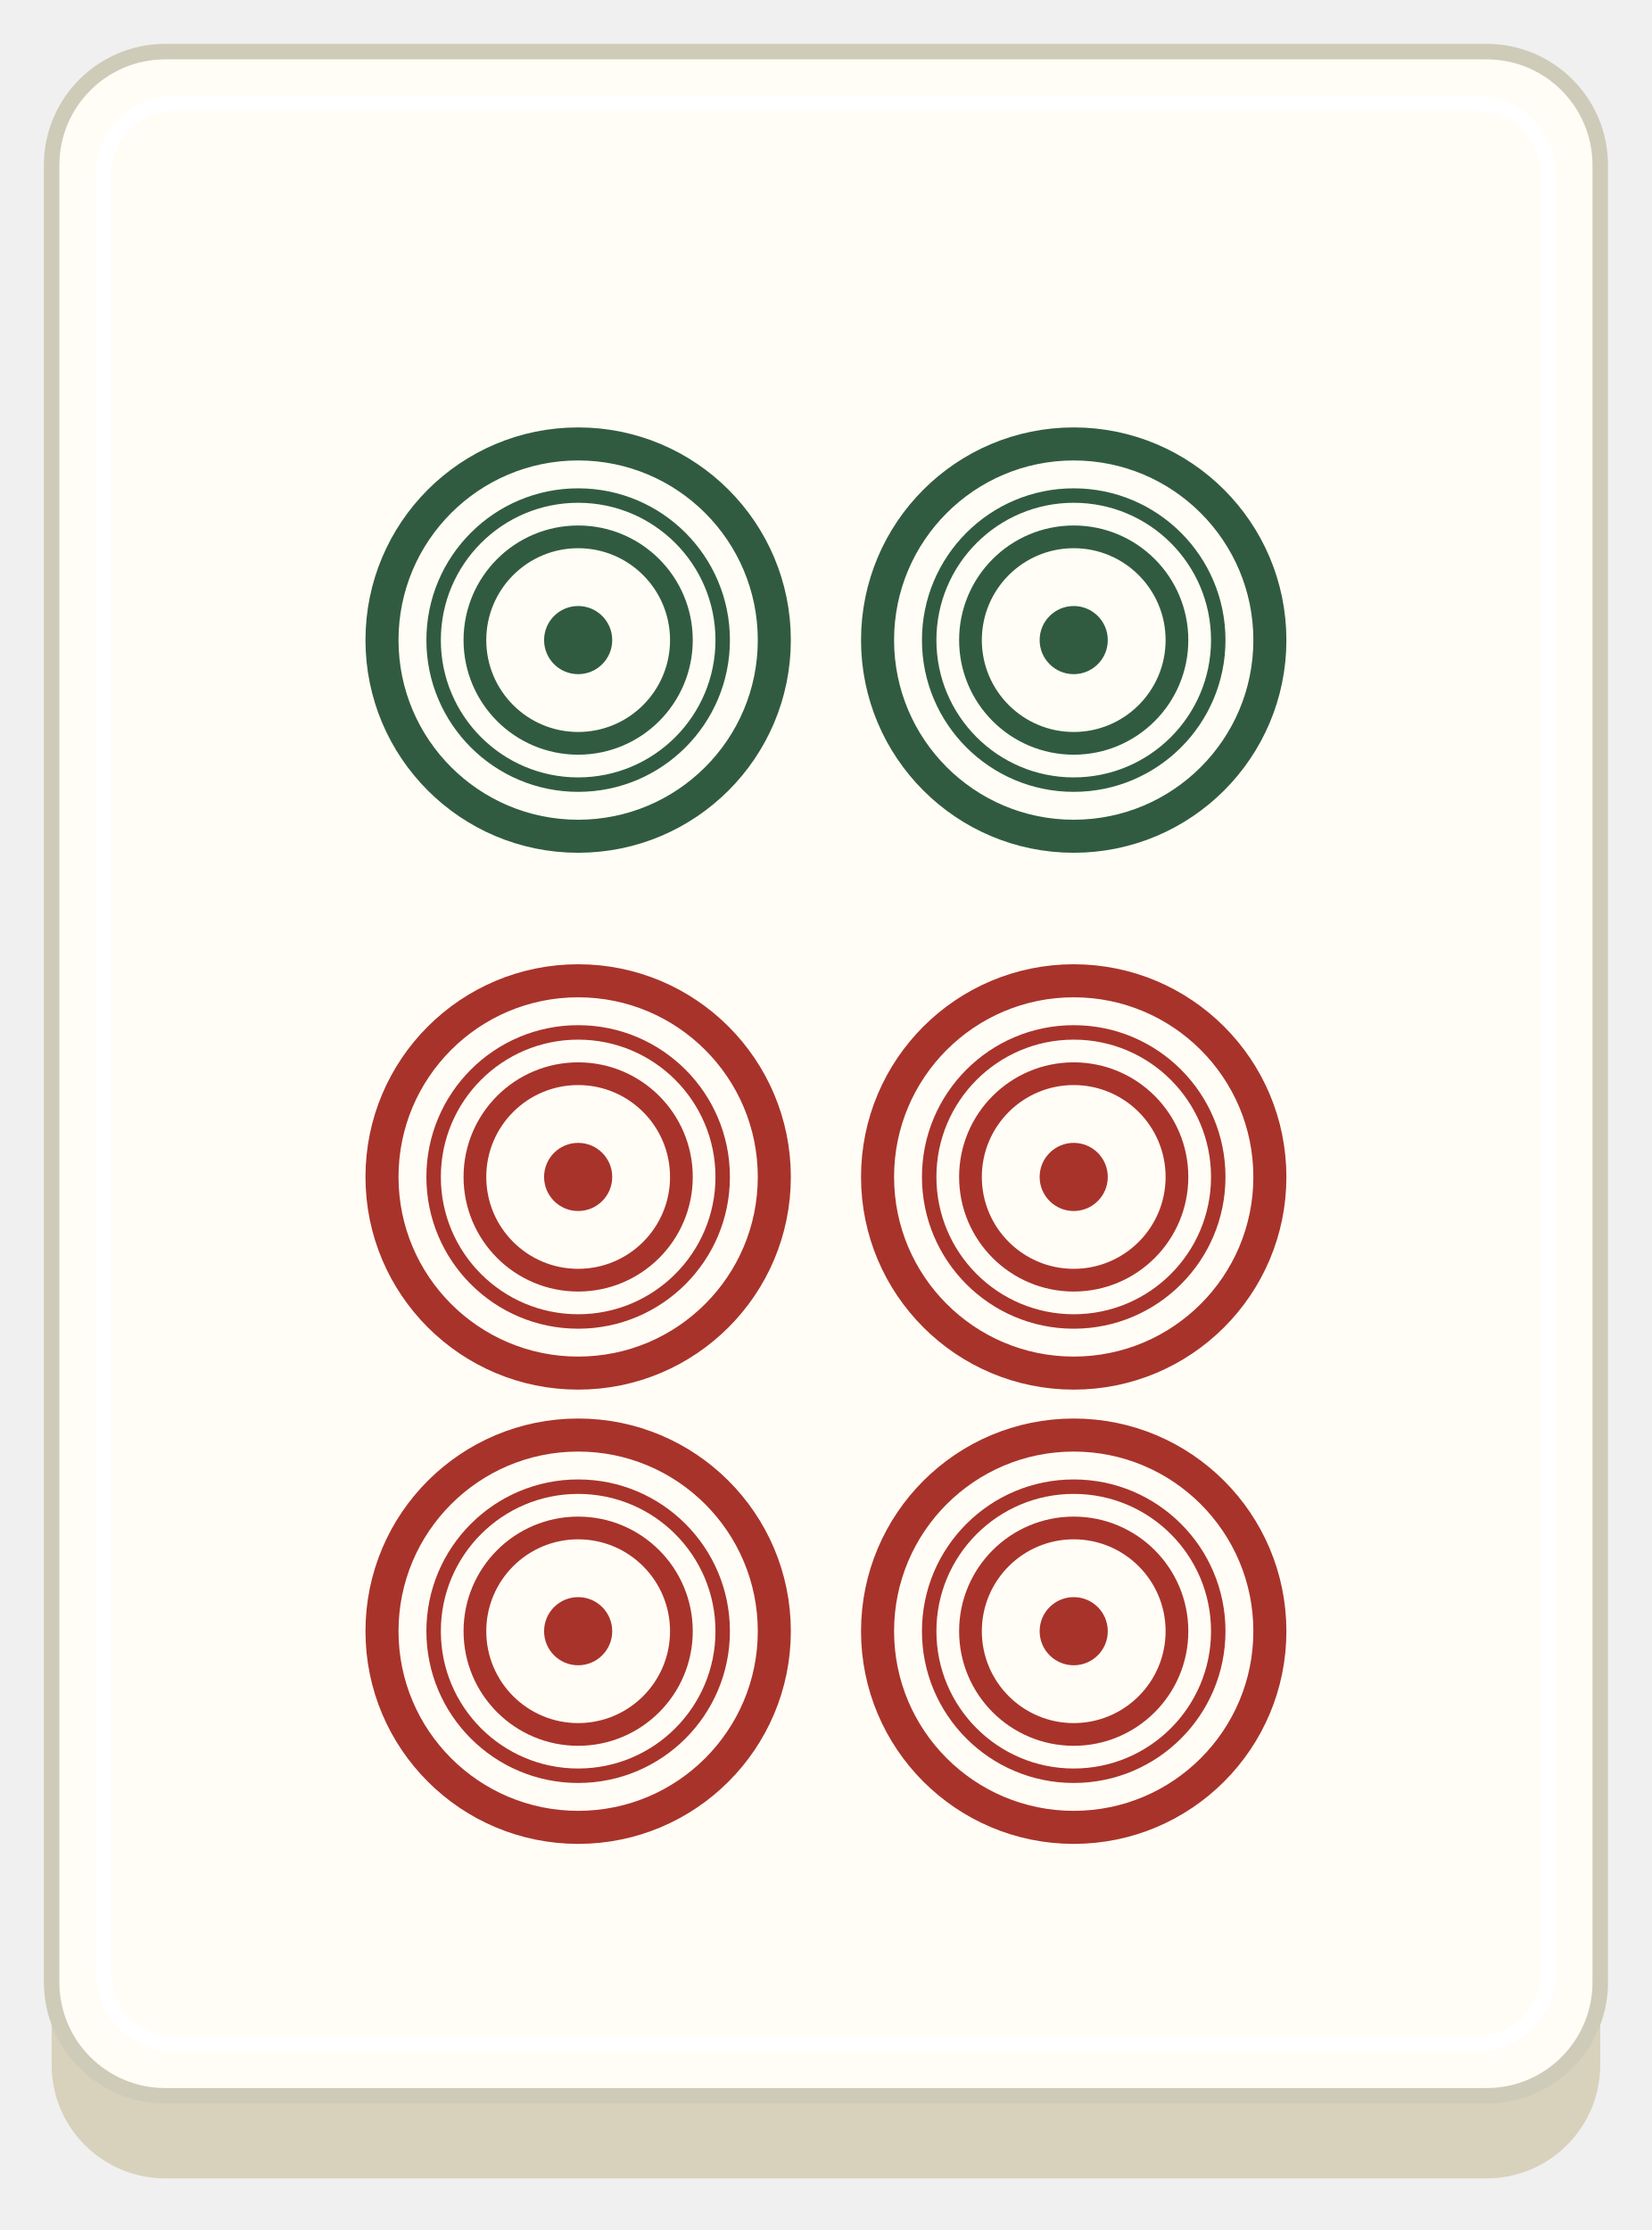
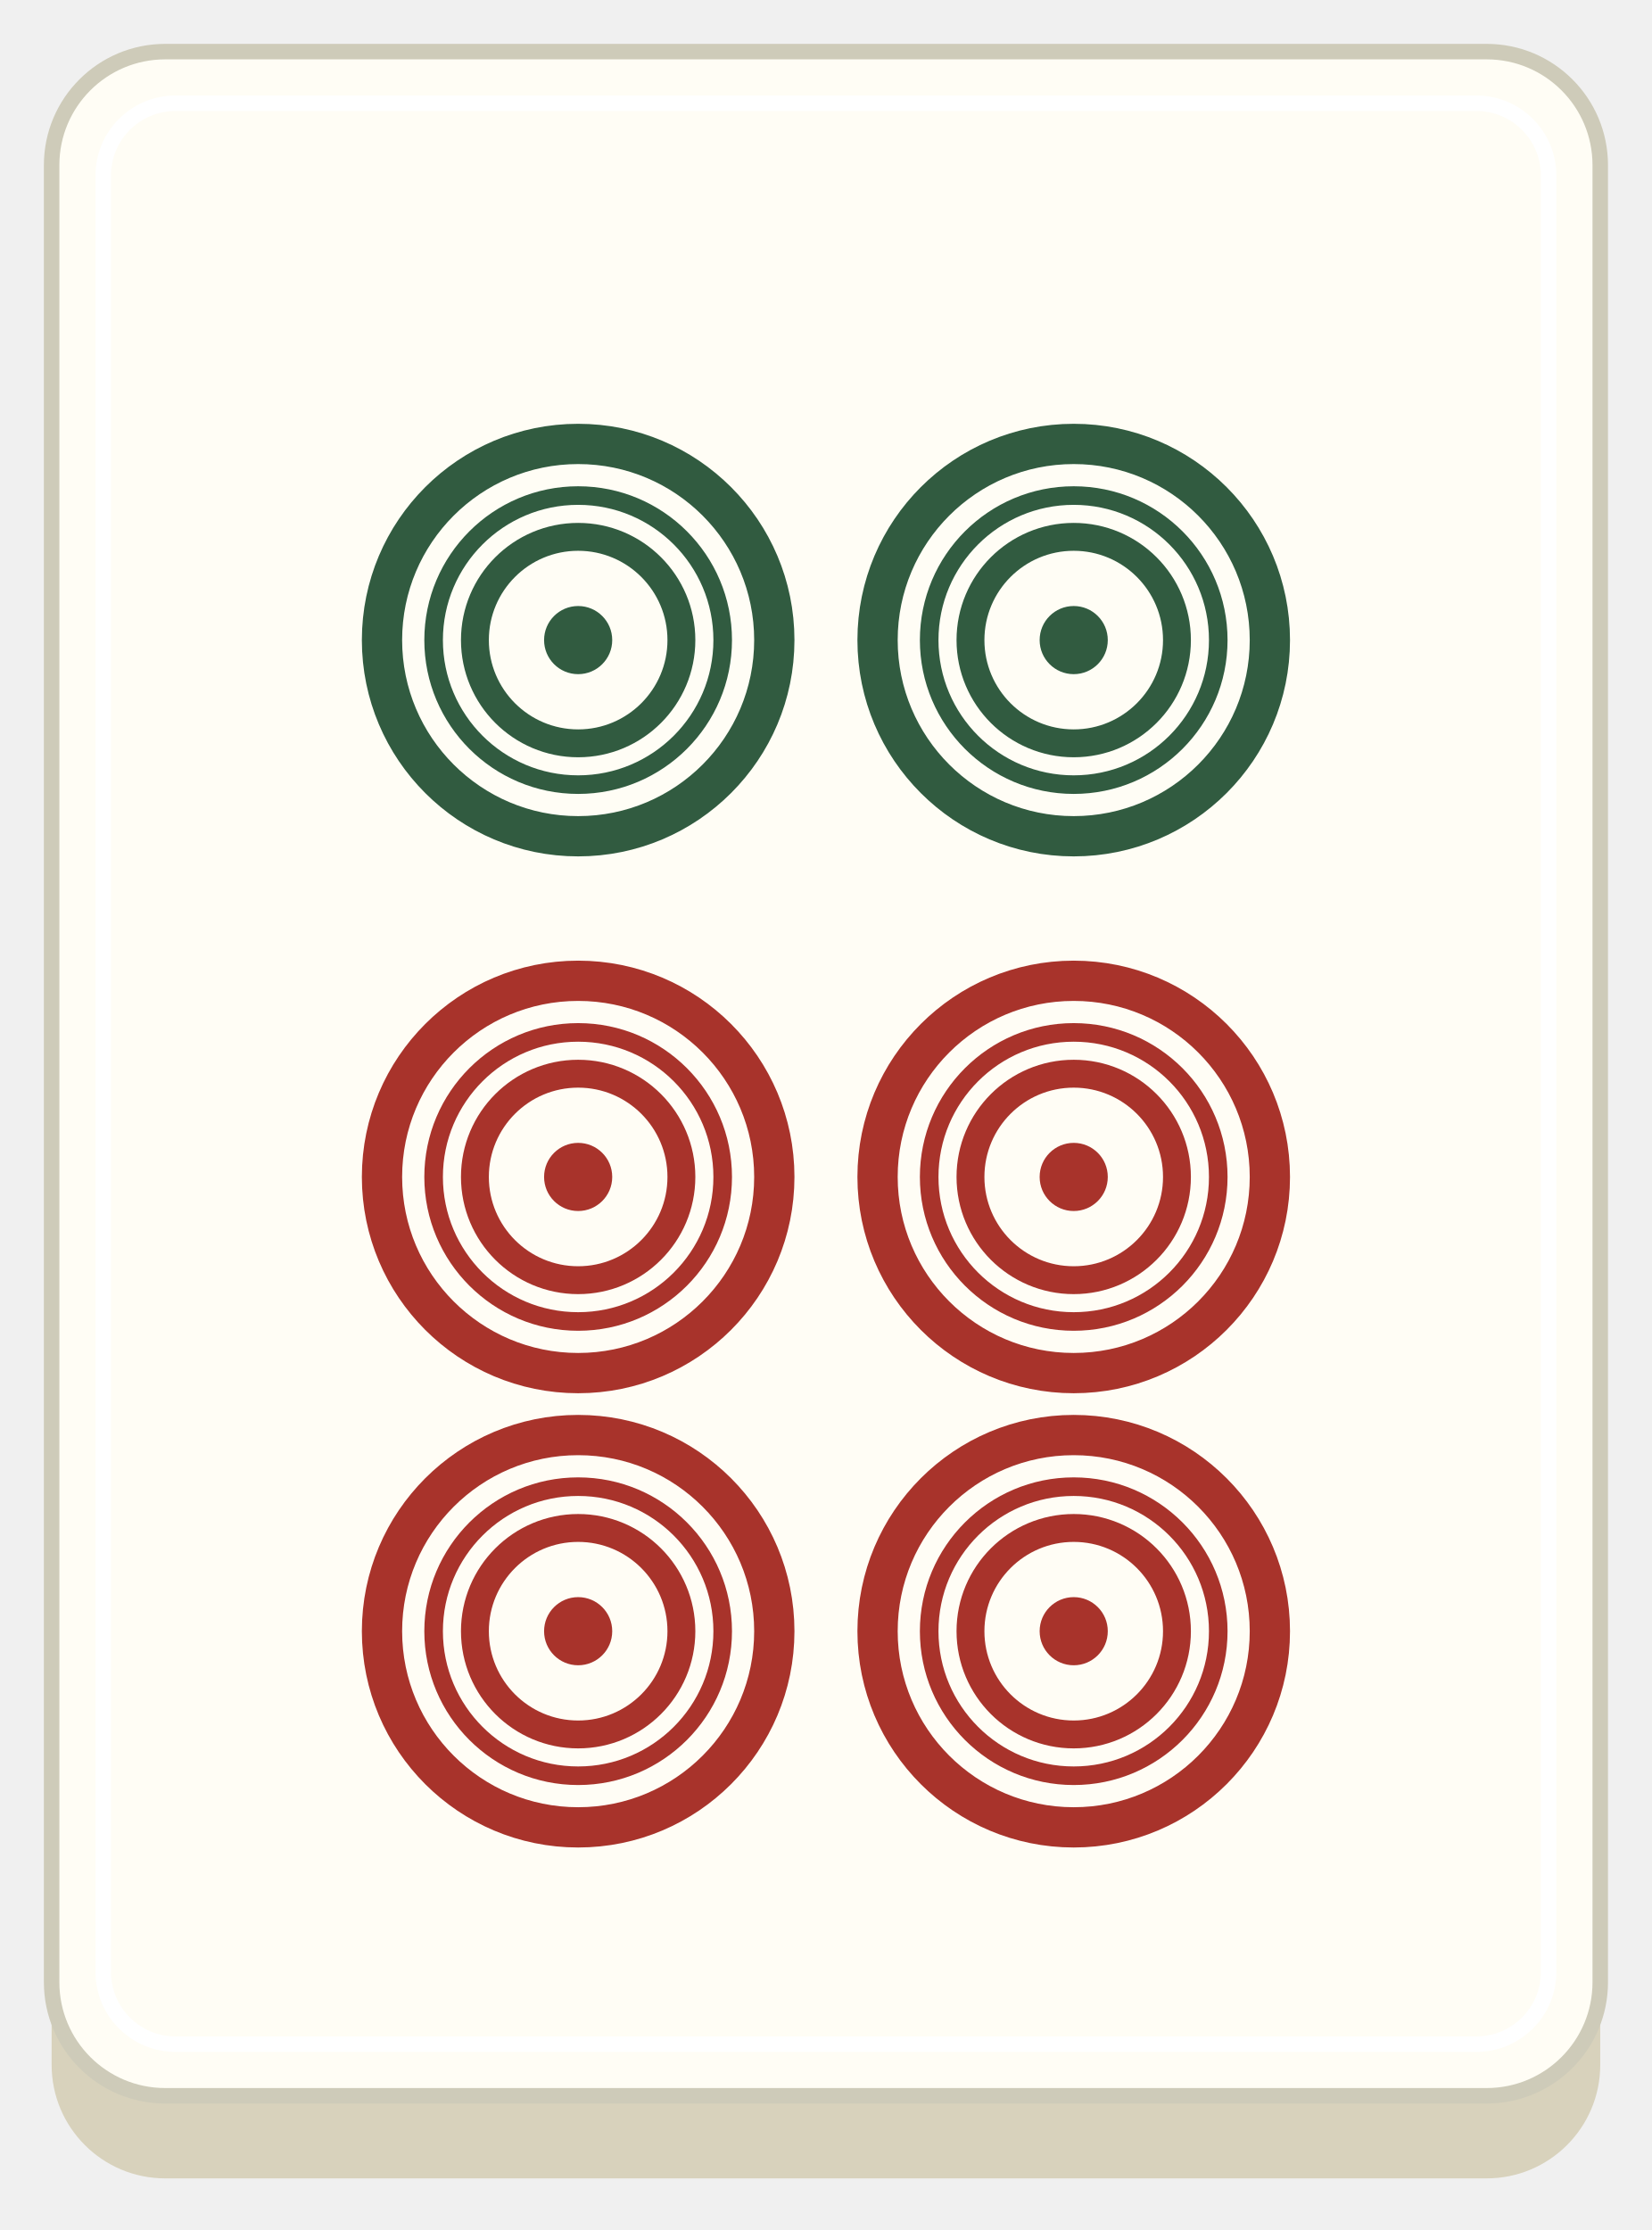
<svg xmlns="http://www.w3.org/2000/svg" viewBox="0 0 160 216" width="160" height="216" data-suit="tong" data-rank="6" role="img" aria-label="六筒">
  <rect x="5" y="13" width="150" height="198" rx="11" fill="#d8d2bc" />
  <rect x="5" y="5" width="150" height="198" rx="11" fill="#fffdf5" stroke="#cecbb9" stroke-width="1.5" />
  <rect x="10" y="10" width="140" height="188" rx="7" fill="none" stroke="#ffffff" stroke-width="1.5" />
  <g data-pip="1" transform="translate(56 62)">
-     <circle r="19" fill="none" stroke="#315b40" stroke-width="3.2" />
-     <circle r="14" fill="none" stroke="#315b40" stroke-width="1.4" />
-     <circle r="10" fill="none" stroke="#315b40" stroke-width="2.2" />
+     <circle r="19" fill="none" stroke="#315b40" stroke-width="3.9" />
+     <circle r="14" fill="none" stroke="#315b40" stroke-width="1.8" />
+     <circle r="10" fill="none" stroke="#315b40" stroke-width="2.7" />
    <circle r="3.3" fill="#315b40" />
  </g>
  <g data-pip="2" transform="translate(104 62)">
-     <circle r="19" fill="none" stroke="#315b40" stroke-width="3.2" />
-     <circle r="14" fill="none" stroke="#315b40" stroke-width="1.4" />
-     <circle r="10" fill="none" stroke="#315b40" stroke-width="2.2" />
+     <circle r="19" fill="none" stroke="#315b40" stroke-width="3.9" />
+     <circle r="14" fill="none" stroke="#315b40" stroke-width="1.8" />
+     <circle r="10" fill="none" stroke="#315b40" stroke-width="2.7" />
    <circle r="3.3" fill="#315b40" />
  </g>
  <g data-pip="3" transform="translate(56 114)">
-     <circle r="19" fill="none" stroke="#a8332b" stroke-width="3.2" />
-     <circle r="14" fill="none" stroke="#a8332b" stroke-width="1.4" />
-     <circle r="10" fill="none" stroke="#a8332b" stroke-width="2.2" />
+     <circle r="19" fill="none" stroke="#a8332b" stroke-width="3.9" />
+     <circle r="14" fill="none" stroke="#a8332b" stroke-width="1.8" />
+     <circle r="10" fill="none" stroke="#a8332b" stroke-width="2.7" />
    <circle r="3.3" fill="#a8332b" />
  </g>
  <g data-pip="4" transform="translate(104 114)">
-     <circle r="19" fill="none" stroke="#a8332b" stroke-width="3.2" />
-     <circle r="14" fill="none" stroke="#a8332b" stroke-width="1.4" />
-     <circle r="10" fill="none" stroke="#a8332b" stroke-width="2.2" />
+     <circle r="19" fill="none" stroke="#a8332b" stroke-width="3.9" />
+     <circle r="14" fill="none" stroke="#a8332b" stroke-width="1.8" />
+     <circle r="10" fill="none" stroke="#a8332b" stroke-width="2.7" />
    <circle r="3.3" fill="#a8332b" />
  </g>
  <g data-pip="5" transform="translate(56 158)">
-     <circle r="19" fill="none" stroke="#a8332b" stroke-width="3.2" />
-     <circle r="14" fill="none" stroke="#a8332b" stroke-width="1.4" />
-     <circle r="10" fill="none" stroke="#a8332b" stroke-width="2.2" />
+     <circle r="19" fill="none" stroke="#a8332b" stroke-width="3.9" />
+     <circle r="14" fill="none" stroke="#a8332b" stroke-width="1.8" />
+     <circle r="10" fill="none" stroke="#a8332b" stroke-width="2.7" />
    <circle r="3.3" fill="#a8332b" />
  </g>
  <g data-pip="6" transform="translate(104 158)">
-     <circle r="19" fill="none" stroke="#a8332b" stroke-width="3.2" />
-     <circle r="14" fill="none" stroke="#a8332b" stroke-width="1.4" />
-     <circle r="10" fill="none" stroke="#a8332b" stroke-width="2.2" />
+     <circle r="19" fill="none" stroke="#a8332b" stroke-width="3.9" />
+     <circle r="14" fill="none" stroke="#a8332b" stroke-width="1.8" />
+     <circle r="10" fill="none" stroke="#a8332b" stroke-width="2.7" />
    <circle r="3.3" fill="#a8332b" />
  </g>
</svg>
